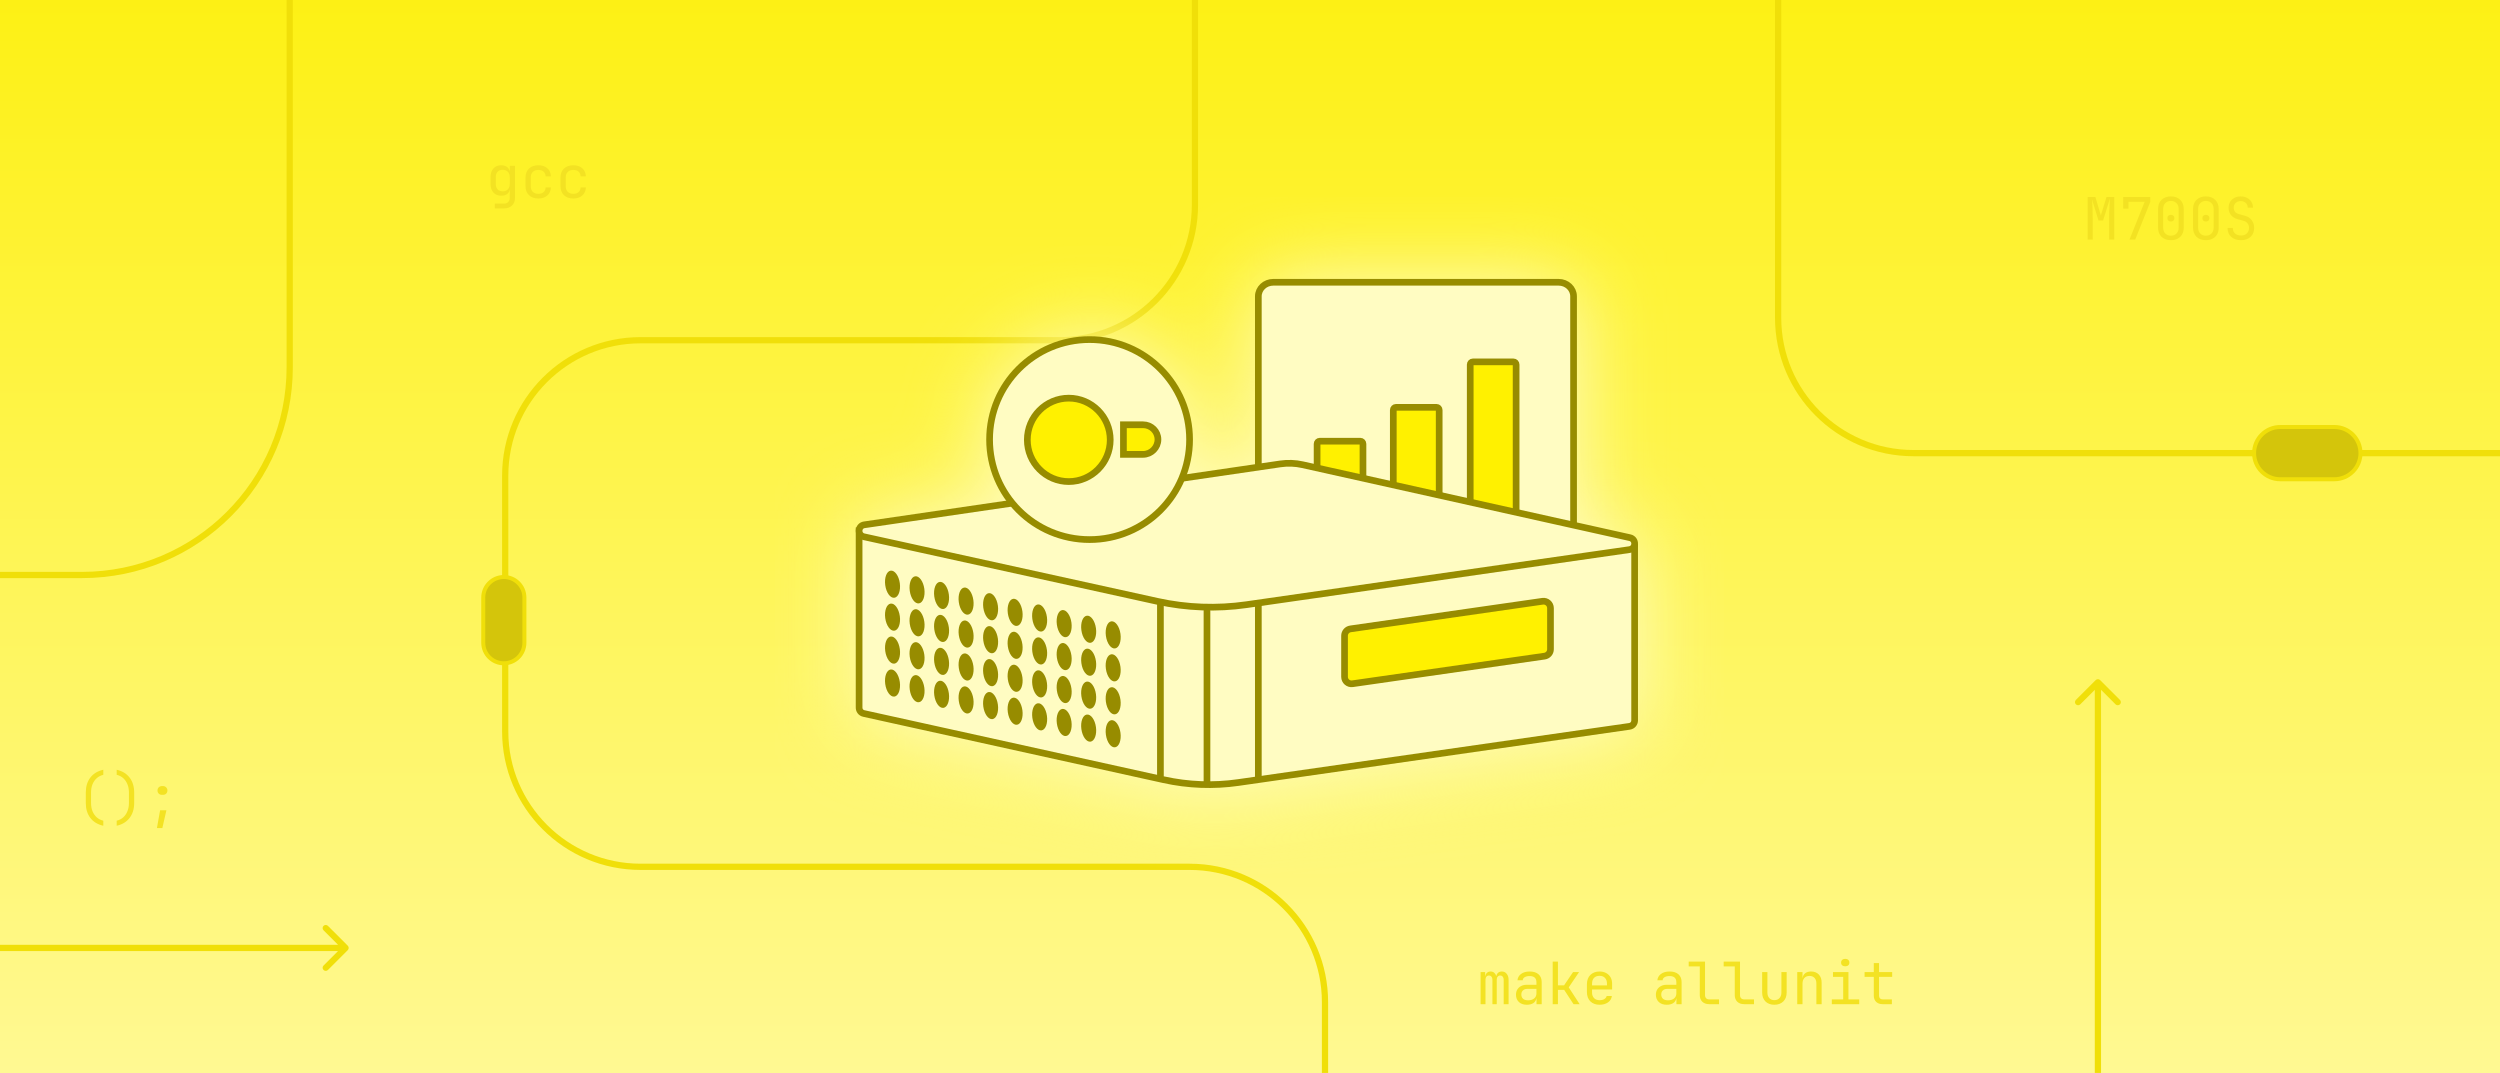
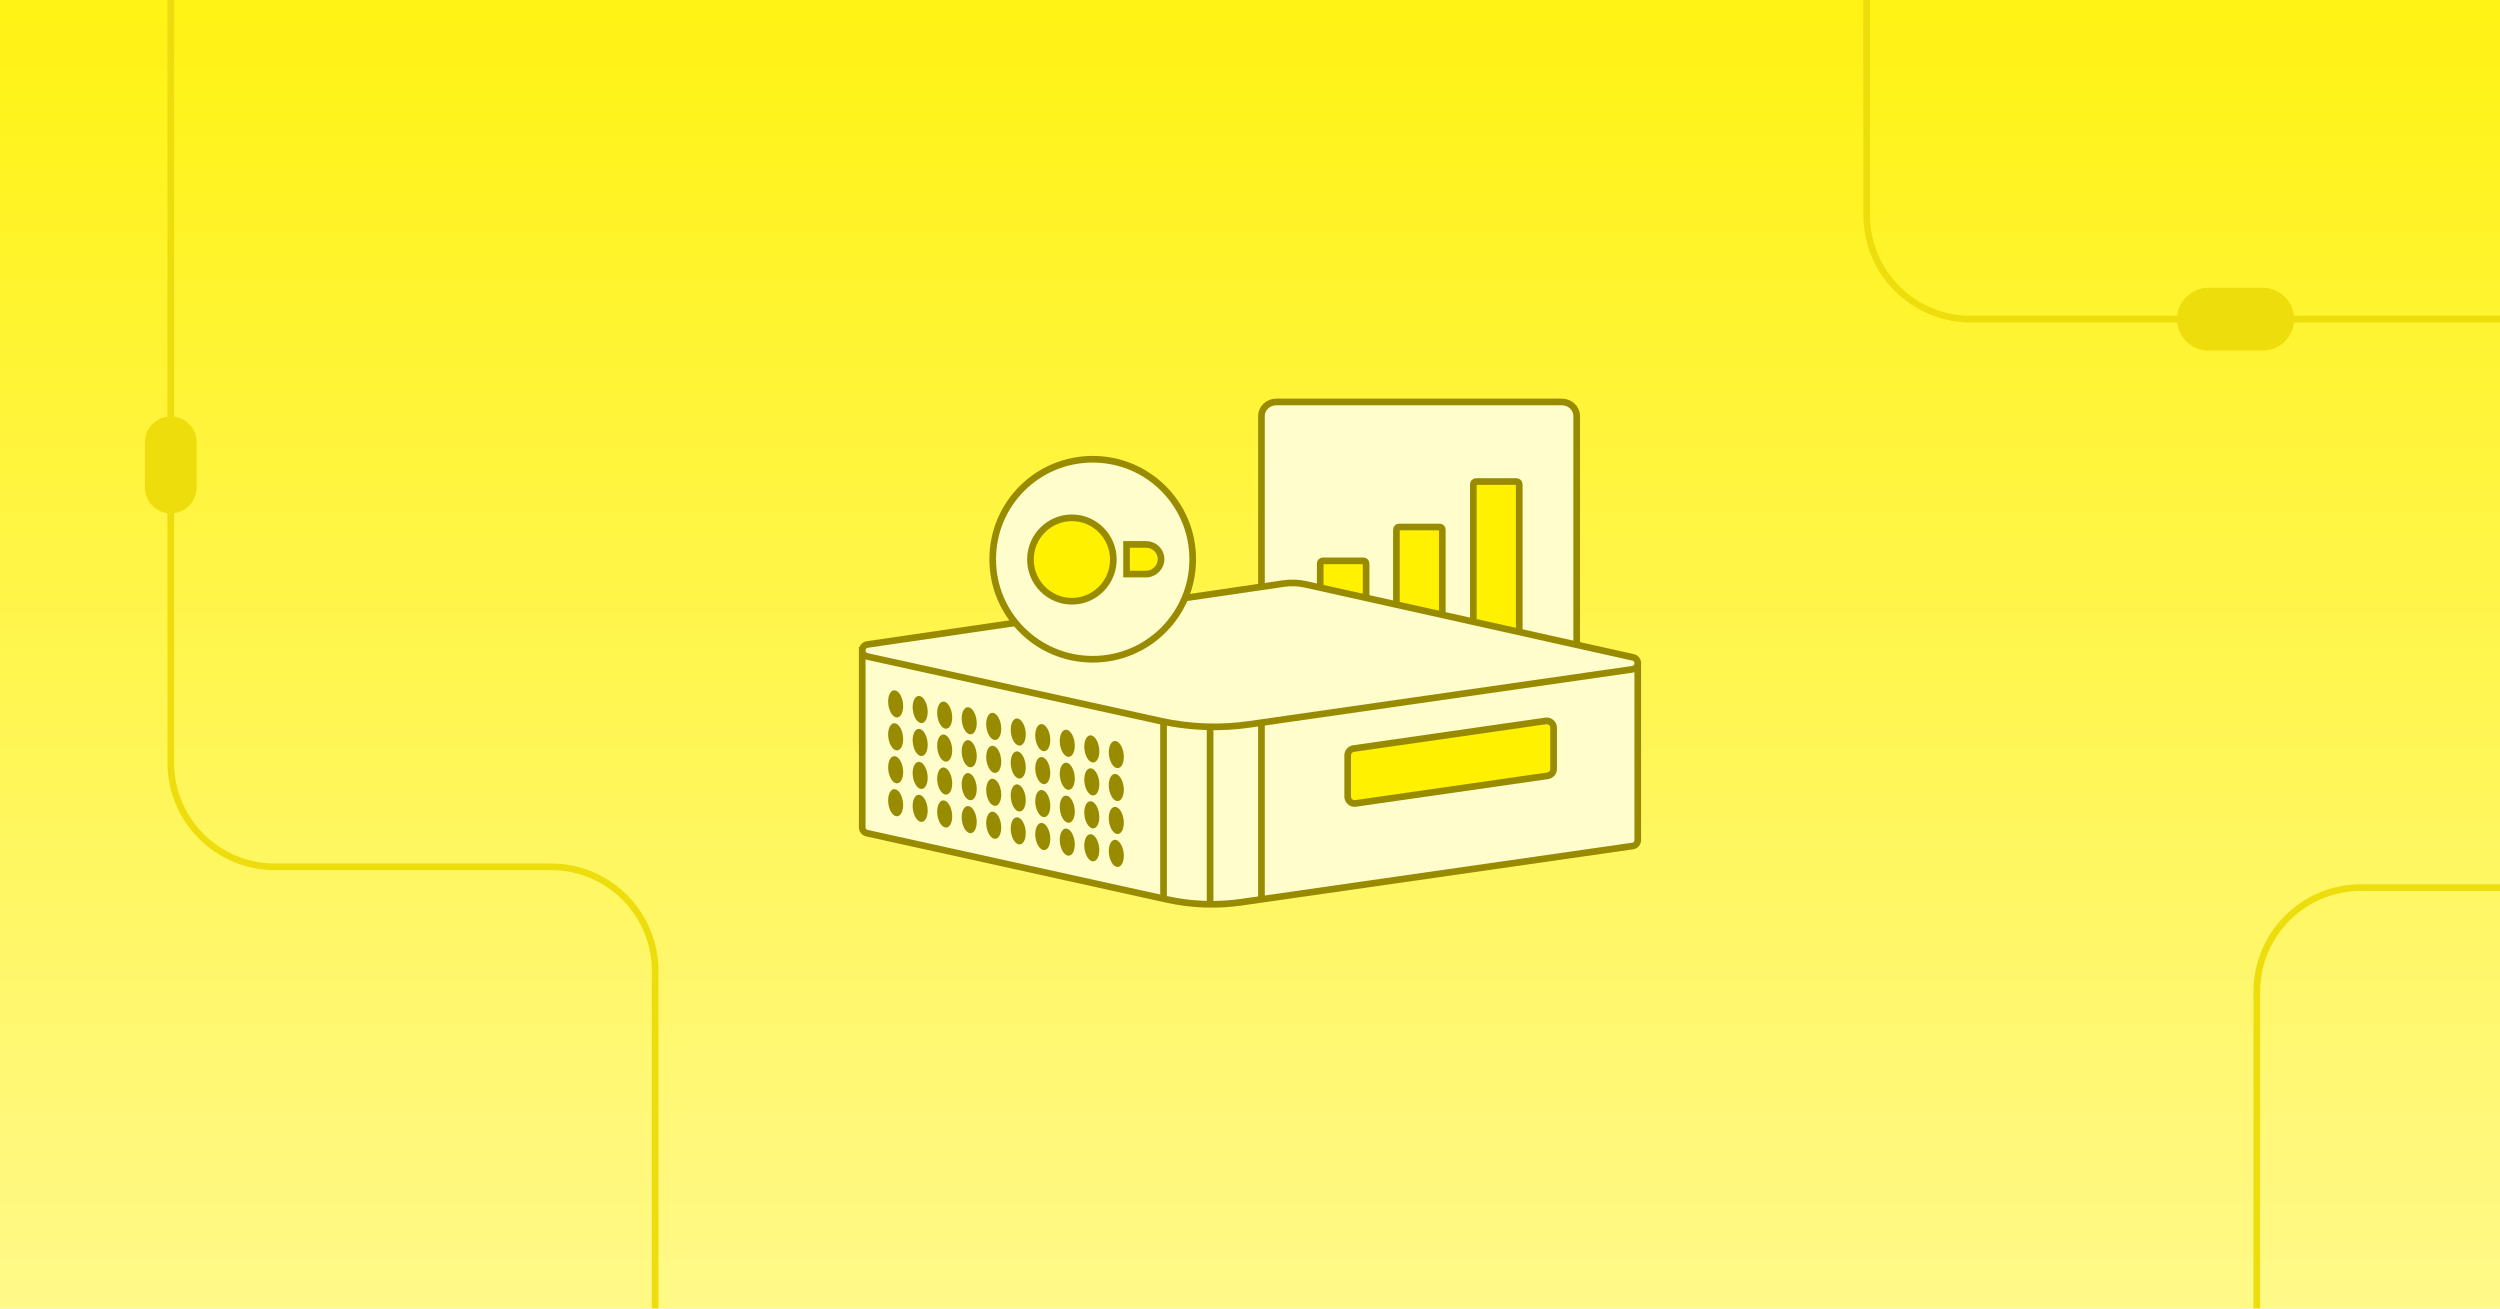
- <svg xmlns="http://www.w3.org/2000/svg" width="1200" height="515" fill="none" viewBox="0 0 1200 515">
-   <style id="thin-strokes">@media (min-width: 500px) { [stroke-width="1.924"] { stroke-width: 1.202; } [stroke-width="2.993"] { stroke-width: 1.871; } [stroke-width="3.21"] { stroke-width: 2.006; } }</style>
+ <svg xmlns="http://www.w3.org/2000/svg" width="1200" height="628" fill="none" viewBox="0 0 1200 628">
+   <style id="thin-strokes">@media (min-width: 500px) { [stroke-width="3.2"] { stroke-width: 2; } }</style>
  <g clip-path="url(#clip0_11116_10713)">
-     <rect width="1200" height="515" fill="url(#paint0_linear_11116_10713)" />
+     <path fill="url(#paint0_linear_11116_10713)" d="M0 0h1200v628H0z" />
    <g clip-path="url(#clip1_11116_10713)">
-       <rect width="1200" height="515" fill="url(#paint1_linear_11116_10713)" />
-       <path stroke="#F0DF09" stroke-width="2.993" d="M-200.003 -476.575L460.802 -476.574C515.894 -476.574 560.555 -431.913 560.555 -376.821L560.555 -374.502C560.555 -319.41 515.894 -274.749 460.801 -274.749L238.815 -274.749C183.723 -274.749 139.061 -230.088 139.061 -174.996L139.061 176.246C139.061 231.338 94.4 275.999 39.308 275.999L-127.502 275.999" />
-       <path stroke="#F0DF09" stroke-linejoin="round" stroke-width="2.993" d="M1315 217.5L918.5 217.5C882.601 217.5 853.5 188.399 853.5 152.5L853.5 -135.829C853.5 -171.728 882.601 -200.829 918.5 -200.829L1037.93 -200.829C1073.83 -200.829 1102.93 -229.93 1102.93 -265.829L1102.93 -388" />
-       <path stroke="#F0DF09" stroke-linejoin="round" stroke-width="2.993" d="M636 556.5L636 481.07C636 445.171 606.898 416.07 571 416.07L307.5 416.071C271.601 416.071 242.5 386.97 242.5 351.071L242.5 228.309C242.5 192.411 271.601 163.309 307.5 163.309L508.576 163.309C544.474 163.309 573.576 134.208 573.576 98.309L573.576 -461.437C573.576 -497.336 602.677 -526.437 638.576 -526.437L777.936 -526.437" />
-       <rect width="19.751" height="41.425" x="251.712" y="318.387" fill="#D4C50B" stroke="#F0DF09" stroke-width="1.924" rx="9.875" transform="rotate(-180 251.712 318.387)" />
-       <path fill="#F0DF09" d="M-220 453.505C-220.826 453.505 -221.496 454.175 -221.496 455.002C-221.496 455.828 -220.826 456.498 -220 456.498L-220 455.002L-220 453.505ZM166.933 456.058C167.517 455.474 167.517 454.526 166.933 453.942L157.411 444.42C156.826 443.835 155.879 443.835 155.294 444.42C154.71 445.004 154.71 445.951 155.295 446.536L163.759 455L155.295 463.464C154.71 464.049 154.71 464.996 155.295 465.58C155.879 466.165 156.826 466.165 157.411 465.58L166.933 456.058ZM-220 455.002L-220 456.498L165.875 456.496L165.875 455L165.875 453.504L-220 453.505L-220 455.002Z" />
-       <path fill="#F0DF09" d="M1005.5 614.375C1005.5 615.201 1006.17 615.871 1007 615.871C1007.83 615.871 1008.5 615.201 1008.5 614.375L1007 614.375L1005.5 614.375ZM1008.06 326.442C1007.47 325.858 1006.53 325.858 1005.94 326.442L996.42 335.964C995.835 336.549 995.835 337.496 996.42 338.08C997.004 338.665 997.951 338.665 998.536 338.08L1007 329.616L1015.46 338.08C1016.05 338.665 1017 338.665 1017.58 338.08C1018.16 337.496 1018.16 336.549 1017.58 335.964L1008.06 326.442ZM1007 614.375L1008.5 614.375L1008.5 327.5L1007 327.5L1005.5 327.5L1005.5 614.375L1007 614.375Z" />
-       <rect width="25.076" height="51.076" x="1081.96" y="230.038" fill="#D4C50B" stroke="#F0DF09" stroke-width="1.924" rx="12.538" transform="rotate(-90 1081.96 230.038)" />
-       <path fill="#F3E223" d="M710.68 482V466.6H712.864V468.644H712.92C713.013 467.953 713.284 467.393 713.732 466.964C714.199 466.535 714.787 466.32 715.496 466.32C716.168 466.32 716.737 466.516 717.204 466.908C717.671 467.3 718.007 467.832 718.212 468.504H718.24C718.371 467.832 718.66 467.3 719.108 466.908C719.575 466.516 720.163 466.32 720.872 466.32C721.861 466.32 722.645 466.693 723.224 467.44C723.821 468.168 724.12 469.12 724.12 470.296V482H721.768V470.268C721.768 469.652 721.619 469.167 721.32 468.812C721.021 468.439 720.611 468.252 720.088 468.252C719.584 468.252 719.183 468.429 718.884 468.784C718.585 469.139 718.436 469.624 718.436 470.24V482H716.364V470.268C716.364 469.652 716.215 469.167 715.916 468.812C715.617 468.439 715.216 468.252 714.712 468.252C714.189 468.252 713.779 468.429 713.48 468.784C713.181 469.139 713.032 469.624 713.032 470.24V482H710.68ZM732.845 482.28C731.258 482.28 729.998 481.841 729.065 480.964C728.132 480.068 727.665 478.901 727.665 477.464C727.665 476.512 727.88 475.681 728.309 474.972C728.738 474.263 729.336 473.712 730.101 473.32C730.866 472.909 731.744 472.704 732.733 472.704H737.493V471.5C737.493 469.503 736.401 468.504 734.217 468.504C733.246 468.504 732.462 468.681 731.865 469.036C731.268 469.391 730.95 469.885 730.913 470.52H728.393C728.486 469.307 729.046 468.308 730.073 467.524C731.118 466.721 732.5 466.32 734.217 466.32C736.084 466.32 737.512 466.768 738.501 467.664C739.509 468.56 740.013 469.811 740.013 471.416V482H737.521V479.2H737.465C737.316 480.152 736.84 480.908 736.037 481.468C735.234 482.009 734.17 482.28 732.845 482.28ZM733.461 480.152C734.693 480.152 735.673 479.853 736.401 479.256C737.129 478.659 737.493 477.847 737.493 476.82V474.664H733.013C732.192 474.664 731.52 474.916 730.997 475.42C730.493 475.905 730.241 476.559 730.241 477.38C730.241 478.239 730.521 478.92 731.081 479.424C731.66 479.909 732.453 480.152 733.461 480.152ZM745.294 482V461.56H747.814V472.956H750.754L755.066 466.6H757.95L752.994 473.936L758.23 482H755.29L750.81 475.14H747.814V482H745.294ZM767.767 482.28C765.957 482.28 764.491 481.739 763.371 480.656C762.27 479.555 761.719 478.043 761.719 476.12V472.48C761.719 470.557 762.27 469.055 763.371 467.972C764.491 466.871 765.957 466.32 767.767 466.32C768.981 466.32 770.035 466.563 770.931 467.048C771.846 467.533 772.555 468.215 773.059 469.092C773.563 469.969 773.815 471.005 773.815 472.2V474.944H764.183V476.4C764.183 477.539 764.51 478.444 765.163 479.116C765.817 479.769 766.685 480.096 767.767 480.096C768.701 480.096 769.466 479.919 770.063 479.564C770.679 479.191 771.053 478.696 771.183 478.08H773.703C773.535 479.368 772.91 480.395 771.827 481.16C770.745 481.907 769.391 482.28 767.767 482.28ZM764.183 472.984H771.351V472.2C771.351 470.987 771.034 470.053 770.399 469.4C769.783 468.728 768.906 468.392 767.767 468.392C766.629 468.392 765.742 468.728 765.107 469.4C764.491 470.053 764.183 470.987 764.183 472.2V472.984ZM800.001 482.28C798.415 482.28 797.155 481.841 796.221 480.964C795.288 480.068 794.821 478.901 794.821 477.464C794.821 476.512 795.036 475.681 795.465 474.972C795.895 474.263 796.492 473.712 797.257 473.32C798.023 472.909 798.9 472.704 799.889 472.704H804.649V471.5C804.649 469.503 803.557 468.504 801.373 468.504C800.403 468.504 799.619 468.681 799.021 469.036C798.424 469.391 798.107 469.885 798.069 470.52H795.549C795.643 469.307 796.203 468.308 797.229 467.524C798.275 466.721 799.656 466.32 801.373 466.32C803.24 466.32 804.668 466.768 805.657 467.664C806.665 468.56 807.169 469.811 807.169 471.416V482H804.677V479.2H804.621C804.472 480.152 803.996 480.908 803.193 481.468C802.391 482.009 801.327 482.28 800.001 482.28ZM800.617 480.152C801.849 480.152 802.829 479.853 803.557 479.256C804.285 478.659 804.649 477.847 804.649 476.82V474.664H800.169C799.348 474.664 798.676 474.916 798.153 475.42C797.649 475.905 797.397 476.559 797.397 477.38C797.397 478.239 797.677 478.92 798.237 479.424C798.816 479.909 799.609 480.152 800.617 480.152ZM820.374 482C819.012 482 817.92 481.608 817.098 480.824C816.296 480.021 815.894 478.967 815.894 477.66V463.856H810.574V461.56H818.414V477.66C818.414 478.295 818.592 478.799 818.946 479.172C819.301 479.527 819.777 479.704 820.374 479.704H825.134V482H820.374ZM837.163 482C835.801 482 834.709 481.608 833.887 480.824C833.085 480.021 832.683 478.967 832.683 477.66V463.856H827.363V461.56H835.203V477.66C835.203 478.295 835.381 478.799 835.735 479.172C836.09 479.527 836.566 479.704 837.163 479.704H841.923V482H837.163ZM851.685 482.28C849.911 482.28 848.493 481.757 847.428 480.712C846.365 479.648 845.833 478.211 845.833 476.4V466.6H848.353V476.4C848.353 477.52 848.651 478.416 849.249 479.088C849.846 479.741 850.658 480.068 851.685 480.068C852.73 480.068 853.551 479.741 854.149 479.088C854.765 478.416 855.073 477.52 855.073 476.4V466.6H857.593V476.4C857.593 478.211 857.051 479.648 855.969 480.712C854.886 481.757 853.458 482.28 851.685 482.28ZM862.678 482V466.6H865.198V469.54H865.226C865.356 468.513 865.776 467.72 866.486 467.16C867.195 466.6 868.138 466.32 869.314 466.32C870.863 466.32 872.095 466.796 873.01 467.748C873.924 468.7 874.382 469.997 874.382 471.64V482H871.862V472.088C871.862 470.912 871.563 470.016 870.966 469.4C870.387 468.765 869.594 468.448 868.586 468.448C867.54 468.448 866.71 468.775 866.094 469.428C865.496 470.081 865.198 471.005 865.198 472.2V482H862.678ZM879.271 482V479.704H884.731V468.896H879.831V466.6H887.251V479.704H892.431V482H879.271ZM885.711 463.828C885.095 463.828 884.609 463.669 884.255 463.352C883.9 463.035 883.723 462.605 883.723 462.064C883.723 461.504 883.9 461.065 884.255 460.748C884.609 460.412 885.095 460.244 885.711 460.244C886.327 460.244 886.812 460.412 887.167 460.748C887.521 461.065 887.699 461.504 887.699 462.064C887.699 462.605 887.521 463.035 887.167 463.352C886.812 463.669 886.327 463.828 885.711 463.828ZM903.62 482C902.35 482 901.333 481.636 900.568 480.908C899.802 480.161 899.42 479.172 899.42 477.94V468.896H894.996V466.6H899.42V462.26H901.94V466.6H908.24V468.896H901.94V477.94C901.94 478.463 902.089 478.892 902.388 479.228C902.705 479.545 903.116 479.704 903.62 479.704H908.1V482H903.62Z" />
-       <path fill="#F3E223" d="M237.508 100.04V97.744H241.848C242.725 97.744 243.416 97.492 243.92 96.988C244.424 96.503 244.676 95.84 244.676 95V93.6L244.732 91.08H244.648C244.499 91.995 244.06 92.704 243.332 93.208C242.604 93.693 241.689 93.936 240.588 93.936C239.001 93.936 237.751 93.432 236.836 92.424C235.921 91.416 235.464 90.035 235.464 88.28V85.032C235.464 83.277 235.921 81.887 236.836 80.86C237.751 79.833 239.001 79.32 240.588 79.32C241.689 79.32 242.604 79.581 243.332 80.104C244.06 80.627 244.499 81.345 244.648 82.26H244.704V79.6H247.196V95C247.196 96.549 246.711 97.772 245.74 98.668C244.788 99.583 243.481 100.04 241.82 100.04H237.508ZM241.344 91.836C242.389 91.836 243.211 91.509 243.808 90.856C244.405 90.203 244.704 89.297 244.704 88.14V85.2C244.704 84.043 244.405 83.137 243.808 82.484C243.211 81.831 242.389 81.504 241.344 81.504C240.28 81.504 239.449 81.812 238.852 82.428C238.273 83.044 237.984 83.875 237.984 84.92V88.42C237.984 89.465 238.273 90.296 238.852 90.912C239.449 91.528 240.28 91.836 241.344 91.836ZM258.413 95.28C256.546 95.28 255.053 94.757 253.933 93.712C252.813 92.667 252.253 91.229 252.253 89.4V85.2C252.253 83.371 252.813 81.933 253.933 80.888C255.053 79.843 256.546 79.32 258.413 79.32C260.186 79.32 261.614 79.796 262.697 80.748C263.798 81.7 264.377 82.997 264.433 84.64H261.913C261.857 83.651 261.521 82.895 260.905 82.372C260.289 81.831 259.458 81.56 258.413 81.56C257.312 81.56 256.425 81.877 255.753 82.512C255.1 83.128 254.773 84.015 254.773 85.172V89.4C254.773 90.557 255.1 91.453 255.753 92.088C256.425 92.723 257.312 93.04 258.413 93.04C259.458 93.04 260.289 92.769 260.905 92.228C261.521 91.687 261.857 90.931 261.913 89.96H264.433C264.377 91.603 263.798 92.9 262.697 93.852C261.614 94.804 260.186 95.28 258.413 95.28ZM275.202 95.28C273.335 95.28 271.842 94.757 270.722 93.712C269.602 92.667 269.042 91.229 269.042 89.4V85.2C269.042 83.371 269.602 81.933 270.722 80.888C271.842 79.843 273.335 79.32 275.202 79.32C276.975 79.32 278.403 79.796 279.486 80.748C280.587 81.7 281.166 82.997 281.222 84.64H278.702C278.646 83.651 278.31 82.895 277.694 82.372C277.078 81.831 276.247 81.56 275.202 81.56C274.101 81.56 273.214 81.877 272.542 82.512C271.889 83.128 271.562 84.015 271.562 85.172V89.4C271.562 90.557 271.889 91.453 272.542 92.088C273.214 92.723 274.101 93.04 275.202 93.04C276.247 93.04 277.078 92.769 277.694 92.228C278.31 91.687 278.646 90.931 278.702 89.96H281.222C281.166 91.603 280.587 92.9 279.486 93.852C278.403 94.804 276.975 95.28 275.202 95.28Z" />
-       <path fill="#F3E223" d="M49.58 396.36C46.911 395.763 44.839 394.512 43.364 392.608C41.908 390.704 41.18 388.315 41.18 385.44V380.4C41.18 377.525 41.908 375.136 43.364 373.232C44.839 371.328 46.911 370.077 49.58 369.48V371.916C48.385 372.196 47.34 372.728 46.444 373.512C45.567 374.296 44.885 375.276 44.4 376.452C43.933 377.609 43.7 378.925 43.7 380.4V385.44C43.7 386.896 43.933 388.212 44.4 389.388C44.885 390.564 45.567 391.544 46.444 392.328C47.34 393.112 48.385 393.644 49.58 393.924V396.36ZM56.009 396.36V393.924C57.222 393.644 58.268 393.112 59.145 392.328C60.022 391.544 60.694 390.564 61.161 389.388C61.646 388.212 61.889 386.896 61.889 385.44V380.4C61.889 378.925 61.646 377.609 61.161 376.452C60.694 375.276 60.022 374.296 59.145 373.512C58.268 372.728 57.222 372.196 56.009 371.916V369.48C58.678 370.077 60.741 371.328 62.197 373.232C63.672 375.136 64.409 377.525 64.409 380.4V385.44C64.409 388.315 63.672 390.704 62.197 392.608C60.741 394.512 58.678 395.763 56.009 396.36ZM77.698 381.52C77.082 381.52 76.578 381.324 76.186 380.932C75.794 380.54 75.598 380.036 75.598 379.42C75.598 378.823 75.794 378.328 76.186 377.936C76.597 377.525 77.101 377.32 77.698 377.32H78.258C78.856 377.32 79.35 377.525 79.742 377.936C80.153 378.328 80.358 378.823 80.358 379.42C80.358 380.036 80.162 380.54 79.77 380.932C79.378 381.324 78.874 381.52 78.258 381.52H77.698ZM75.318 397.48L76.858 388.912H79.882L77.922 397.48H75.318Z" />
-       <path fill="#F3E223" d="M1002.07 115V94.56H1005.79L1008.4 103.408L1011.11 94.56H1014.84V115H1012.4V105.34C1012.4 104.425 1012.41 103.38 1012.43 102.204C1012.47 101.009 1012.51 99.805 1012.57 98.592C1012.63 97.379 1012.69 96.287 1012.77 95.316L1009.46 105.872H1007.28L1004.11 95.568C1004.26 96.949 1004.37 98.461 1004.42 100.104C1004.48 101.747 1004.51 103.492 1004.51 105.34V115H1002.07ZM1022.16 115L1029.44 96.856H1021.66V100.16H1019.14V94.56H1032.13V96.912L1024.91 115H1022.16ZM1042.03 115.28C1040.15 115.28 1038.64 114.739 1037.52 113.656C1036.42 112.555 1035.87 111.089 1035.87 109.26V100.3C1035.87 98.471 1036.42 97.015 1037.52 95.932C1038.64 94.831 1040.15 94.28 1042.03 94.28C1043.92 94.28 1045.41 94.831 1046.51 95.932C1047.63 97.015 1048.19 98.471 1048.19 100.3V109.26C1048.19 110.473 1047.94 111.537 1047.44 112.452C1046.93 113.348 1046.21 114.048 1045.28 114.552C1044.37 115.037 1043.28 115.28 1042.03 115.28ZM1042.03 113.124C1043.15 113.124 1044.05 112.769 1044.72 112.06C1045.41 111.332 1045.76 110.399 1045.76 109.26V100.3C1045.76 99.161 1045.41 98.237 1044.72 97.528C1044.05 96.8 1043.15 96.436 1042.03 96.436C1040.91 96.436 1040.01 96.8 1039.32 97.528C1038.64 98.237 1038.31 99.161 1038.31 100.3V109.26C1038.31 110.399 1038.64 111.332 1039.32 112.06C1040.01 112.769 1040.91 113.124 1042.03 113.124ZM1042.03 106.32C1041.53 106.32 1041.12 106.18 1040.8 105.9C1040.5 105.62 1040.35 105.219 1040.35 104.696C1040.35 104.192 1040.5 103.809 1040.8 103.548C1041.12 103.268 1041.53 103.128 1042.03 103.128C1042.54 103.128 1042.94 103.268 1043.24 103.548C1043.55 103.809 1043.71 104.192 1043.71 104.696C1043.71 105.219 1043.55 105.62 1043.24 105.9C1042.94 106.18 1042.54 106.32 1042.03 106.32ZM1058.82 115.28C1056.94 115.28 1055.43 114.739 1054.31 113.656C1053.21 112.555 1052.66 111.089 1052.66 109.26V100.3C1052.66 98.471 1053.21 97.015 1054.31 95.932C1055.43 94.831 1056.94 94.28 1058.82 94.28C1060.71 94.28 1062.2 94.831 1063.3 95.932C1064.42 97.015 1064.98 98.471 1064.98 100.3V109.26C1064.98 110.473 1064.73 111.537 1064.23 112.452C1063.72 113.348 1063 114.048 1062.07 114.552C1061.16 115.037 1060.07 115.28 1058.82 115.28ZM1058.82 113.124C1059.94 113.124 1060.84 112.769 1061.51 112.06C1062.2 111.332 1062.55 110.399 1062.55 109.26V100.3C1062.55 99.161 1062.2 98.237 1061.51 97.528C1060.84 96.8 1059.94 96.436 1058.82 96.436C1057.7 96.436 1056.8 96.8 1056.11 97.528C1055.43 98.237 1055.1 99.161 1055.1 100.3V109.26C1055.1 110.399 1055.43 111.332 1056.11 112.06C1056.8 112.769 1057.7 113.124 1058.82 113.124ZM1058.82 106.32C1058.32 106.32 1057.91 106.18 1057.59 105.9C1057.29 105.62 1057.14 105.219 1057.14 104.696C1057.14 104.192 1057.29 103.809 1057.59 103.548C1057.91 103.268 1058.32 103.128 1058.82 103.128C1059.33 103.128 1059.73 103.268 1060.03 103.548C1060.34 103.809 1060.5 104.192 1060.5 104.696C1060.5 105.219 1060.34 105.62 1060.03 105.9C1059.73 106.18 1059.33 106.32 1058.82 106.32ZM1075.72 115.28C1073.74 115.28 1072.17 114.757 1070.99 113.712C1069.81 112.667 1069.23 111.229 1069.23 109.4H1071.75C1071.75 110.539 1072.11 111.435 1072.84 112.088C1073.57 112.723 1074.53 113.04 1075.72 113.04C1076.88 113.04 1077.8 112.704 1078.49 112.032C1079.19 111.36 1079.53 110.483 1079.53 109.4C1079.53 108.579 1079.31 107.869 1078.86 107.272C1078.43 106.656 1077.8 106.236 1076.98 106.012L1073.87 105.144C1072.59 104.771 1071.57 104.108 1070.82 103.156C1070.09 102.185 1069.73 101.047 1069.73 99.74C1069.73 98.657 1069.97 97.705 1070.46 96.884C1070.94 96.063 1071.63 95.428 1072.5 94.98C1073.38 94.513 1074.39 94.28 1075.53 94.28C1076.68 94.28 1077.7 94.513 1078.58 94.98C1079.47 95.428 1080.17 96.063 1080.68 96.884C1081.18 97.687 1081.43 98.62 1081.43 99.684H1078.91C1078.91 98.751 1078.6 97.995 1077.96 97.416C1077.33 96.819 1076.52 96.52 1075.53 96.52C1074.54 96.52 1073.73 96.819 1073.12 97.416C1072.5 97.995 1072.19 98.751 1072.19 99.684C1072.19 100.431 1072.39 101.075 1072.78 101.616C1073.19 102.139 1073.76 102.503 1074.49 102.708L1077.68 103.604C1079.05 103.977 1080.1 104.687 1080.85 105.732C1081.61 106.759 1081.99 107.981 1081.99 109.4C1081.99 111.192 1081.43 112.62 1080.29 113.684C1079.15 114.748 1077.63 115.28 1075.72 115.28Z" />
+       <path fill="url(#paint1_linear_11116_10713)" d="M0 0h1200v630H0z" />
+       <path stroke="#eddd0c" stroke-linejoin="round" stroke-width="3.2" d="M81.975-110.211v476.282c0 27.615 22.386 50.001 50 50l132.499-.001c27.615 0 50.001 22.386 50.001 50v191.975" />
+       <rect width="21.675" height="43.349" x="92.811" y="244.819" fill="#eddd0c" stroke="#eddd0c" stroke-width="3.2" rx="10.837" transform="rotate(-180 92.8105 244.819)" />
+       <path stroke="#eddd0c" stroke-linejoin="round" stroke-width="3.2" d="M895.994-69.965V103.198c0 27.614 22.386 50 50 50H1357.5" />
+       <rect width="27" height="53" x="1046.56" y="166.698" fill="#eddd0c" stroke="#eddd0c" stroke-width="3.2" rx="13.5" transform="rotate(-90 1046.56 166.698)" />
+       <path stroke="#eddd0c" stroke-linecap="round" stroke-linejoin="round" stroke-width="3.2" d="M1083.26 676.698V476.04c0-27.614 22.39-50 50-50l93-.001" />
    </g>
-     <g filter="url(#filter0_f_11116_10713)">
-       <path fill="#FFFCC2" d="M749.381 135C754.134 135 758.156 138.651 758.156 143.354V251.888L783.934 257.633H783.935C786.393 258.182 787.554 260.238 787.472 262.241V347.022L787.47 347.055C787.392 348.99 786.083 350.998 783.596 351.359H783.594L595.857 378.316C583.761 380.058 571.449 379.6 559.516 376.961L415.54 345.166L415.534 345.164C413.145 344.627 411.98 342.615 412.001 340.702H412V254.285L412.283 254.289C412.795 252.876 413.999 251.705 415.873 251.432L484.196 241.43C478.184 233.222 474.634 223.092 474.634 212.114C474.634 184.673 496.798 162.509 524.239 162.509C551.681 162.509 573.845 184.673 573.845 212.114C573.845 217.943 572.844 223.532 571.006 228.723L603.634 223.947V143.354C603.634 138.651 607.657 135 612.41 135H749.381Z" />
-     </g>
-     <path fill="#FFFCC2" stroke="#978C00" stroke-miterlimit="10" stroke-width="3.21" d="M748.141 135.492H611.171C607.21 135.492 604 138.513 604 142.24V274.926C604 278.653 607.21 281.674 611.171 281.674H748.141C752.102 281.674 755.312 278.653 755.312 274.926V142.24C755.312 138.513 752.102 135.492 748.141 135.492Z" />
-     <path fill="#FFF100" stroke="#978C00" stroke-linecap="round" stroke-miterlimit="10" stroke-width="3.21" d="M726.466 173.704H706.977C706.277 173.704 705.709 174.291 705.709 175.015V248.908C705.709 249.632 706.277 250.219 706.977 250.219H726.466C727.166 250.219 727.734 249.632 727.734 248.908V175.015C727.734 174.291 727.166 173.704 726.466 173.704Z" />
-     <path fill="#FFF100" stroke="#978C00" stroke-linecap="round" stroke-miterlimit="10" stroke-width="3.21" d="M689.54 195.521H670.051C669.351 195.521 668.783 196.107 668.783 196.831V248.905C668.783 249.629 669.351 250.216 670.051 250.216H689.54C690.241 250.216 690.808 249.629 690.808 248.905V196.831C690.808 196.107 690.241 195.521 689.54 195.521Z" />
-     <path fill="#FFF100" stroke="#978C00" stroke-linecap="round" stroke-miterlimit="10" stroke-width="3.21" d="M652.96 211.768H633.471C632.771 211.768 632.203 212.354 632.203 213.078V248.904C632.203 249.628 632.771 250.215 633.471 250.215H652.96C653.661 250.215 654.228 249.628 654.228 248.904V213.078C654.228 212.354 653.661 211.768 652.96 211.768Z" />
-     <path fill="#FFFCC2" stroke="#978C00" stroke-miterlimit="10" stroke-width="3.21" d="M784.634 261.069L412.366 254.802V339.587C412.344 340.857 413.09 342.133 414.647 342.484L558.623 374.279C570.367 376.876 582.485 377.328 594.39 375.614L782.126 348.656C783.735 348.422 784.576 347.16 784.627 345.876V261.069H784.634Z" />
-     <path fill="#FFFCC2" stroke="#978C00" stroke-miterlimit="10" stroke-width="3.21" d="M782.133 263.82L598.368 290.238C584.13 292.288 569.636 291.748 555.588 288.655L414.655 257.64C411.488 256.932 411.656 252.373 414.867 251.906L614.588 222.671C618.12 222.153 621.726 222.285 625.214 223.065L782.345 258.085C785.512 258.793 785.344 263.353 782.133 263.82Z" />
-     <path stroke="#978C00" stroke-miterlimit="10" stroke-width="3.21" d="M579.348 291.457V376.344" />
-     <path stroke="#978C00" stroke-miterlimit="10" stroke-width="3.21" d="M604 289V373.683" />
-     <path stroke="#978C00" stroke-miterlimit="10" stroke-width="3.21" d="M557 288V372.887" />
-     <path fill="#FFF100" stroke="#978C00" stroke-miterlimit="10" stroke-width="3.21" d="M649.193 328.198L741.371 314.949C743.01 314.715 744.231 313.307 744.231 311.659V291.901C744.231 289.873 742.432 288.319 740.421 288.611L648.242 301.86C646.604 302.094 645.383 303.502 645.383 305.151V324.908C645.383 326.936 647.182 328.49 649.193 328.198Z" />
-     <path fill="#978C00" d="M535.216 311.254C537.149 310.991 538.319 307.865 537.829 304.272C537.338 300.679 535.374 297.979 533.441 298.241C531.508 298.504 530.339 301.629 530.829 305.223C531.319 308.816 533.283 311.516 535.216 311.254Z" />
-     <path fill="#978C00" d="M523.449 308.55C525.382 308.287 526.551 305.161 526.061 301.568C525.571 297.975 523.607 295.275 521.674 295.537C519.741 295.799 518.571 298.925 519.061 302.518C519.552 306.112 521.516 308.812 523.449 308.55Z" />
-     <path fill="#978C00" d="M511.679 305.845C513.612 305.583 514.782 302.457 514.292 298.864C513.801 295.271 511.837 292.57 509.904 292.833C507.971 293.095 506.802 296.221 507.292 299.814C507.782 303.408 509.746 306.108 511.679 305.845Z" />
-     <path fill="#978C00" d="M499.912 303.149C501.845 302.886 503.014 299.761 502.524 296.167C502.034 292.574 500.069 289.874 498.137 290.136C496.204 290.399 495.034 293.524 495.524 297.118C496.014 300.711 497.979 303.411 499.912 303.149Z" />
-     <path fill="#978C00" d="M488.142 300.438C490.075 300.176 491.245 297.05 490.754 293.457C490.264 289.863 488.3 287.163 486.367 287.426C484.434 287.688 483.265 290.814 483.755 294.407C484.245 298 486.209 300.701 488.142 300.438Z" />
-     <path fill="#978C00" d="M476.375 297.734C478.307 297.472 479.477 294.346 478.987 290.753C478.497 287.159 476.532 284.459 474.599 284.722C472.667 284.984 471.497 288.11 471.987 291.703C472.477 295.296 474.442 297.997 476.375 297.734Z" />
-     <path fill="#978C00" d="M464.605 295.037C466.538 294.775 467.707 291.649 467.217 288.056C466.727 284.463 464.763 281.762 462.83 282.025C460.897 282.287 459.727 285.413 460.218 289.006C460.708 292.6 462.672 295.3 464.605 295.037Z" />
-     <path fill="#978C00" d="M452.837 292.326C454.77 292.063 455.94 288.938 455.45 285.344C454.96 281.751 452.995 279.051 451.062 279.313C449.129 279.576 447.96 282.702 448.45 286.295C448.94 289.888 450.905 292.588 452.837 292.326Z" />
-     <path fill="#978C00" d="M441.07 289.63C443.003 289.367 444.172 286.241 443.682 282.648C443.192 279.055 441.228 276.355 439.295 276.617C437.362 276.88 436.192 280.005 436.682 283.599C437.173 287.192 439.137 289.892 441.07 289.63Z" />
-     <path fill="#978C00" d="M429.3 286.926C431.233 286.663 432.403 283.537 431.913 279.944C431.422 276.351 429.458 273.651 427.525 273.913C425.592 274.175 424.423 277.301 424.913 280.894C425.403 284.488 427.367 287.188 429.3 286.926Z" />
-     <path fill="#978C00" d="M535.21 327.065C537.143 326.803 538.313 323.677 537.823 320.084C537.333 316.49 535.368 313.79 533.435 314.053C531.502 314.315 530.333 317.441 530.823 321.034C531.313 324.627 533.278 327.328 535.21 327.065Z" />
-     <path fill="#978C00" d="M523.451 324.368C525.384 324.106 526.553 320.98 526.063 317.387C525.573 313.794 523.609 311.093 521.676 311.356C519.743 311.618 518.573 314.744 519.063 318.337C519.553 321.931 521.518 324.631 523.451 324.368Z" />
-     <path fill="#978C00" d="M511.681 321.664C513.614 321.402 514.784 318.276 514.293 314.683C513.803 311.09 511.839 308.389 509.906 308.652C507.973 308.914 506.804 312.04 507.294 315.633C507.784 319.227 509.748 321.927 511.681 321.664Z" />
-     <path fill="#978C00" d="M499.912 318.953C501.845 318.69 503.014 315.565 502.524 311.971C502.034 308.378 500.069 305.678 498.137 305.94C496.204 306.203 495.034 309.328 495.524 312.922C496.014 316.515 497.979 319.215 499.912 318.953Z" />
-     <path fill="#978C00" d="M488.136 316.257C490.069 315.995 491.239 312.869 490.749 309.276C490.258 305.682 488.294 302.982 486.361 303.245C484.428 303.507 483.259 306.633 483.749 310.226C484.239 313.819 486.203 316.52 488.136 316.257Z" />
-     <path fill="#978C00" d="M476.376 313.553C478.309 313.291 479.479 310.165 478.989 306.572C478.499 302.978 476.534 300.278 474.601 300.54C472.668 300.803 471.499 303.929 471.989 307.522C472.479 311.115 474.444 313.815 476.376 313.553Z" />
-     <path fill="#978C00" d="M464.607 310.849C466.54 310.586 467.709 307.461 467.219 303.867C466.729 300.274 464.765 297.574 462.832 297.836C460.899 298.099 459.729 301.224 460.22 304.818C460.71 308.411 462.674 311.111 464.607 310.849Z" />
-     <path fill="#978C00" d="M452.839 308.145C454.772 307.882 455.942 304.757 455.452 301.163C454.962 297.57 452.997 294.87 451.064 295.132C449.131 295.395 447.962 298.52 448.452 302.114C448.942 305.707 450.906 308.407 452.839 308.145Z" />
-     <path fill="#978C00" d="M441.07 305.442C443.003 305.179 444.172 302.053 443.682 298.46C443.192 294.867 441.228 292.167 439.295 292.429C437.362 292.692 436.192 295.817 436.682 299.411C437.173 303.004 439.137 305.704 441.07 305.442Z" />
-     <path fill="#978C00" d="M429.302 302.737C431.235 302.475 432.405 299.349 431.915 295.756C431.424 292.162 429.46 289.462 427.527 289.725C425.594 289.987 424.425 293.113 424.915 296.706C425.405 300.299 427.369 303 429.302 302.737Z" />
-     <path fill="#978C00" d="M535.212 342.884C537.145 342.622 538.315 339.496 537.825 335.903C537.335 332.309 535.37 329.609 533.437 329.871C531.504 330.134 530.335 333.26 530.825 336.853C531.315 340.446 533.28 343.146 535.212 342.884Z" />
-     <path fill="#978C00" d="M523.445 340.18C525.378 339.917 526.547 336.792 526.057 333.198C525.567 329.605 523.603 326.905 521.67 327.167C519.737 327.43 518.567 330.556 519.057 334.149C519.548 337.742 521.512 340.442 523.445 340.18Z" />
-     <path fill="#978C00" d="M511.683 337.483C513.616 337.221 514.786 334.095 514.295 330.502C513.805 326.908 511.841 324.208 509.908 324.471C507.975 324.733 506.806 327.859 507.296 331.452C507.786 335.045 509.75 337.746 511.683 337.483Z" />
-     <path fill="#978C00" d="M499.916 334.772C501.848 334.509 503.018 331.384 502.528 327.79C502.038 324.197 500.073 321.497 498.14 321.759C496.208 322.022 495.038 325.147 495.528 328.741C496.018 332.334 497.983 335.034 499.916 334.772Z" />
-     <path fill="#978C00" d="M488.14 332.075C490.073 331.813 491.243 328.687 490.752 325.094C490.262 321.501 488.298 318.8 486.365 319.063C484.432 319.325 483.263 322.451 483.753 326.044C484.243 329.638 486.207 332.338 488.14 332.075Z" />
-     <path fill="#978C00" d="M476.371 329.371C478.304 329.109 479.473 325.983 478.983 322.39C478.493 318.797 476.528 316.096 474.596 316.359C472.663 316.621 471.493 319.747 471.983 323.34C472.473 326.934 474.438 329.634 476.371 329.371Z" />
-     <path fill="#978C00" d="M464.609 326.66C466.542 326.398 467.711 323.272 467.221 319.679C466.731 316.086 464.767 313.385 462.834 313.648C460.901 313.91 459.731 317.036 460.222 320.629C460.712 324.223 462.676 326.923 464.609 326.66Z" />
-     <path fill="#978C00" d="M452.841 323.963C454.774 323.701 455.944 320.575 455.454 316.982C454.963 313.388 452.999 310.688 451.066 310.951C449.133 311.213 447.964 314.339 448.454 317.932C448.944 321.525 450.908 324.226 452.841 323.963Z" />
-     <path fill="#978C00" d="M441.066 321.26C442.999 320.998 444.168 317.872 443.678 314.279C443.188 310.685 441.224 307.985 439.291 308.247C437.358 308.51 436.188 311.636 436.679 315.229C437.169 318.822 439.133 321.522 441.066 321.26Z" />
-     <path fill="#978C00" d="M429.304 318.549C431.237 318.286 432.407 315.16 431.917 311.567C431.426 307.974 429.462 305.274 427.529 305.536C425.596 305.798 424.427 308.924 424.917 312.518C425.407 316.111 427.371 318.811 429.304 318.549Z" />
-     <path fill="#978C00" d="M535.214 358.703C537.147 358.44 538.317 355.315 537.827 351.721C537.337 348.128 535.372 345.428 533.439 345.69C531.506 345.953 530.337 349.078 530.827 352.672C531.317 356.265 533.281 358.965 535.214 358.703Z" />
-     <path fill="#978C00" d="M523.447 355.999C525.38 355.736 526.549 352.611 526.059 349.017C525.569 345.424 523.605 342.724 521.672 342.986C519.739 343.249 518.569 346.374 519.059 349.968C519.55 353.561 521.514 356.261 523.447 355.999Z" />
-     <path fill="#978C00" d="M511.677 353.295C513.61 353.032 514.78 349.907 514.29 346.313C513.799 342.72 511.835 340.02 509.902 340.282C507.969 340.545 506.8 343.67 507.29 347.264C507.78 350.857 509.744 353.557 511.677 353.295Z" />
-     <path fill="#978C00" d="M499.917 350.591C501.85 350.328 503.02 347.202 502.53 343.609C502.04 340.016 500.075 337.316 498.142 337.578C496.21 337.84 495.04 340.966 495.53 344.559C496.02 348.153 497.985 350.853 499.917 350.591Z" />
-     <path fill="#978C00" d="M488.14 347.887C490.073 347.625 491.243 344.499 490.752 340.906C490.262 337.313 488.298 334.612 486.365 334.875C484.432 335.137 483.263 338.263 483.753 341.856C484.243 345.45 486.207 348.15 488.14 347.887Z" />
-     <path fill="#978C00" d="M476.373 345.183C478.305 344.92 479.475 341.795 478.985 338.201C478.495 334.608 476.53 331.908 474.598 332.17C472.665 332.433 471.495 335.558 471.985 339.152C472.475 342.745 474.44 345.445 476.373 345.183Z" />
-     <path fill="#978C00" d="M464.603 342.479C466.536 342.217 467.706 339.091 467.215 335.498C466.725 331.904 464.761 329.204 462.828 329.467C460.895 329.729 459.725 332.855 460.216 336.448C460.706 340.041 462.67 342.742 464.603 342.479Z" />
-     <path fill="#978C00" d="M452.841 339.775C454.774 339.513 455.944 336.387 455.454 332.794C454.963 329.2 452.999 326.5 451.066 326.763C449.133 327.025 447.964 330.151 448.454 333.744C448.944 337.337 450.908 340.038 452.841 339.775Z" />
-     <path fill="#978C00" d="M441.068 337.072C443.001 336.809 444.17 333.683 443.68 330.09C443.19 326.497 441.226 323.797 439.293 324.059C437.36 324.321 436.19 327.447 436.681 331.04C437.171 334.634 439.135 337.334 441.068 337.072Z" />
-     <path fill="#978C00" d="M429.298 334.367C431.231 334.105 432.401 330.979 431.911 327.386C431.421 323.793 429.456 321.092 427.523 321.355C425.59 321.617 424.421 324.743 424.911 328.336C425.401 331.93 427.365 334.63 429.298 334.367Z" />
-     <path fill="#FFFCC2" stroke="#978C00" stroke-linecap="round" stroke-miterlimit="10" stroke-width="3.21" d="M523 259C496.445 259 475 237.555 475 211C475 184.445 496.445 163 523 163C549.555 163 571 184.445 571 211C571 237.555 549.555 259 523 259Z" />
-     <path fill="#FFF100" stroke="#978C00" stroke-linecap="round" stroke-miterlimit="10" stroke-width="3.21" d="M548.664 203.889H539.248V218.099H548.664C552.569 218.099 555.813 214.855 555.813 210.951C555.813 207.018 552.569 203.889 548.664 203.889Z" />
-     <path fill="#FFF100" stroke="#978C00" stroke-linecap="round" stroke-miterlimit="10" stroke-width="3.21" d="M493.117 211.134C493.117 222.169 502.045 231.153 513.012 231.153C523.978 231.153 532.907 222.169 532.907 211.134C532.907 200.098 523.978 191.114 513.012 191.114C502.045 191.114 493.117 200.098 493.117 211.134Z" />
+     <path fill="#fffdcc" stroke="#998b00" stroke-miterlimit="10" stroke-width="3.2" d="M749.641 192.93h-136.97c-3.961 0-7.171 3.021-7.171 6.748v132.686c0 3.727 3.21 6.748 7.171 6.748h136.97c3.961 0 7.171-3.021 7.171-6.748V199.678c0-3.727-3.21-6.748-7.171-6.748Z" />
+     <path fill="#fff100" stroke="#998b00" stroke-linecap="round" stroke-miterlimit="10" stroke-width="3.2" d="M727.966 231.142h-19.489c-.7 0-1.268.587-1.268 1.31v73.894c0 .724.568 1.311 1.268 1.311h19.489c.7 0 1.268-.587 1.268-1.311v-73.894c0-.723-.568-1.31-1.268-1.31Zm-36.926 21.817h-19.489c-.7 0-1.268.587-1.268 1.311v52.074c0 .724.568 1.31 1.268 1.31h19.489c.701 0 1.268-.586 1.268-1.31V254.27c0-.724-.567-1.311-1.268-1.311Zm-36.578 16.247h-19.489c-.7 0-1.268.587-1.268 1.311v35.825c0 .724.568 1.311 1.268 1.311h19.489c.701 0 1.268-.587 1.268-1.311v-35.825c0-.724-.567-1.311-1.268-1.311Z" />
+     <path fill="#fffdcc" stroke="#998b00" stroke-miterlimit="10" stroke-width="3.2" d="m786.134 318.507-372.268-6.267v84.785c-.022 1.27.724 2.546 2.281 2.897l143.976 31.795a99.79 99.79 0 0 0 35.767 1.335l187.736-26.958c1.609-.234 2.45-1.496 2.501-2.78v-84.807z" />
+     <path fill="#fffdcc" stroke="#998b00" stroke-miterlimit="10" stroke-width="3.2" d="m783.633 321.258-183.765 26.418c-14.238 2.051-28.732 1.511-42.78-1.583l-140.933-31.014c-3.167-.708-2.999-5.268.212-5.735l199.721-29.234c3.532-.518 7.138-.387 10.626.394l157.131 35.02c3.167.707 2.999 5.267-.212 5.734Z" />
+     <path stroke="#998b00" stroke-miterlimit="10" stroke-width="3.2" d="M580.848 348.895v84.887m24.652-87.344v84.683m-47-85.683v84.888" />
+     <path fill="#fff100" stroke="#998b00" stroke-miterlimit="10" stroke-width="3.2" d="m650.693 385.636 92.178-13.249c1.639-.234 2.86-1.642 2.86-3.29v-19.758c0-2.028-1.799-3.582-3.81-3.29l-92.179 13.249c-1.638.234-2.859 1.642-2.859 3.291v19.757c0 2.028 1.799 3.582 3.81 3.29Z" />
+     <path fill="#998b00" d="M536.716 368.693c1.933-.263 3.103-3.389 2.613-6.982-.491-3.593-2.455-6.293-4.388-6.031-1.933.263-3.102 3.388-2.612 6.982.49 3.593 2.454 6.293 4.387 6.031m-11.767-2.704c1.933-.263 3.102-3.389 2.612-6.982s-2.454-6.293-4.387-6.031-3.103 3.388-2.613 6.981c.491 3.594 2.455 6.294 4.388 6.032m-11.77-2.705c1.933-.262 3.103-3.388 2.613-6.981-.491-3.593-2.455-6.294-4.388-6.031-1.933.262-3.102 3.388-2.612 6.981.49 3.594 2.454 6.294 4.387 6.031m-11.767-2.697c1.933-.262 3.102-3.388 2.612-6.981-.49-3.594-2.455-6.294-4.387-6.031-1.933.262-3.103 3.388-2.613 6.981s2.455 6.294 4.388 6.031m-11.77-2.71c1.933-.262 3.103-3.388 2.612-6.981-.49-3.594-2.454-6.294-4.387-6.031-1.933.262-3.102 3.388-2.612 6.981s2.454 6.294 4.387 6.031m-11.767-2.704c1.932-.262 3.102-3.388 2.612-6.981-.49-3.594-2.455-6.294-4.388-6.031-1.932.262-3.102 3.388-2.612 6.981s2.455 6.294 4.388 6.031m-11.77-2.697c1.933-.263 3.102-3.388 2.612-6.982-.49-3.593-2.454-6.293-4.387-6.031-1.933.263-3.103 3.388-2.612 6.982.49 3.593 2.454 6.293 4.387 6.031m-11.768-2.711c1.933-.263 3.103-3.388 2.613-6.982-.49-3.593-2.455-6.293-4.388-6.031-1.933.263-3.102 3.388-2.612 6.982.49 3.593 2.455 6.293 4.387 6.031m-11.767-2.696c1.933-.263 3.102-3.389 2.612-6.982s-2.454-6.293-4.387-6.031-3.103 3.388-2.613 6.982c.491 3.593 2.455 6.293 4.388 6.031m-11.77-2.705c1.933-.262 3.103-3.388 2.613-6.981-.491-3.593-2.455-6.293-4.388-6.031s-3.102 3.388-2.612 6.981c.49 3.594 2.454 6.294 4.387 6.031m105.91 40.139c1.933-.262 3.103-3.388 2.613-6.981-.49-3.594-2.455-6.294-4.388-6.031-1.933.262-3.102 3.388-2.612 6.981s2.455 6.294 4.387 6.031m-11.759-2.697c1.933-.263 3.102-3.388 2.612-6.982-.49-3.593-2.454-6.293-4.387-6.031-1.933.263-3.103 3.389-2.613 6.982s2.455 6.293 4.388 6.031m-11.77-2.704c1.933-.263 3.103-3.388 2.612-6.982-.49-3.593-2.454-6.293-4.387-6.031-1.933.263-3.102 3.388-2.612 6.982.49 3.593 2.454 6.293 4.387 6.031m-11.769-2.711c1.933-.263 3.102-3.388 2.612-6.982-.49-3.593-2.455-6.293-4.387-6.031-1.933.263-3.103 3.388-2.613 6.982.49 3.593 2.455 6.293 4.388 6.031m-11.776-2.696c1.933-.263 3.103-3.389 2.613-6.982-.491-3.593-2.455-6.293-4.388-6.031s-3.102 3.388-2.612 6.982c.49 3.593 2.454 6.293 4.387 6.031m-11.76-2.705c1.933-.262 3.103-3.388 2.613-6.981s-2.455-6.294-4.388-6.031c-1.933.262-3.102 3.388-2.612 6.981.49 3.594 2.455 6.294 4.387 6.031m-11.769-2.704c1.933-.262 3.102-3.388 2.612-6.981s-2.454-6.294-4.387-6.031c-1.933.262-3.103 3.388-2.612 6.981.49 3.594 2.454 6.294 4.387 6.031m-11.768-2.704c1.933-.262 3.103-3.388 2.613-6.981-.49-3.594-2.455-6.294-4.388-6.031-1.933.262-3.102 3.388-2.612 6.981.49 3.594 2.454 6.294 4.387 6.031m-11.769-2.703c1.933-.262 3.102-3.388 2.612-6.981-.49-3.594-2.454-6.294-4.387-6.031-1.933.262-3.103 3.388-2.613 6.981.491 3.593 2.455 6.294 4.388 6.031m-11.768-2.704c1.933-.262 3.103-3.388 2.613-6.981-.491-3.594-2.455-6.294-4.388-6.032-1.933.263-3.102 3.389-2.612 6.982s2.454 6.293 4.387 6.031m105.91 40.148c1.933-.262 3.103-3.388 2.613-6.981-.49-3.594-2.455-6.294-4.388-6.032-1.933.263-3.102 3.389-2.612 6.982s2.455 6.293 4.387 6.031m-11.767-2.704c1.933-.263 3.102-3.388 2.612-6.982-.49-3.593-2.454-6.293-4.387-6.031-1.933.263-3.103 3.389-2.613 6.982.491 3.593 2.455 6.293 4.388 6.031m-11.762-2.697c1.933-.262 3.103-3.388 2.612-6.981-.49-3.594-2.454-6.294-4.387-6.031-1.933.262-3.102 3.388-2.612 6.981s2.454 6.294 4.387 6.031m-11.767-2.711c1.932-.263 3.102-3.388 2.612-6.982-.49-3.593-2.455-6.293-4.388-6.031-1.932.263-3.102 3.388-2.612 6.982.49 3.593 2.455 6.293 4.388 6.031m-11.776-2.697c1.933-.262 3.103-3.388 2.612-6.981-.49-3.593-2.454-6.294-4.387-6.031-1.933.262-3.102 3.388-2.612 6.981.49 3.594 2.454 6.294 4.387 6.031m-11.769-2.704c1.933-.262 3.102-3.388 2.612-6.981s-2.455-6.294-4.387-6.031c-1.933.262-3.103 3.388-2.613 6.981.49 3.594 2.455 6.294 4.388 6.031m-11.762-2.711c1.933-.262 3.102-3.388 2.612-6.981s-2.454-6.294-4.387-6.031c-1.933.262-3.103 3.388-2.612 6.981.49 3.594 2.454 6.294 4.387 6.031m-11.768-2.696c1.933-.263 3.103-3.389 2.613-6.982-.491-3.593-2.455-6.293-4.388-6.031s-3.102 3.388-2.612 6.982c.49 3.593 2.454 6.293 4.387 6.031m-11.775-2.704c1.933-.262 3.102-3.388 2.612-6.981s-2.454-6.294-4.387-6.031c-1.933.262-3.103 3.388-2.612 6.981.49 3.594 2.454 6.294 4.387 6.031m-11.762-2.711c1.933-.263 3.103-3.389 2.613-6.982-.491-3.593-2.455-6.293-4.388-6.031s-3.102 3.388-2.612 6.981c.49 3.594 2.454 6.294 4.387 6.032m105.91 40.153c1.933-.262 3.103-3.388 2.613-6.981s-2.455-6.294-4.388-6.031c-1.933.262-3.102 3.388-2.612 6.981.49 3.594 2.454 6.294 4.387 6.031m-11.767-2.704c1.933-.262 3.102-3.388 2.612-6.981-.49-3.594-2.454-6.294-4.387-6.031-1.933.262-3.103 3.388-2.613 6.981.491 3.593 2.455 6.294 4.388 6.031m-11.77-2.704c1.933-.262 3.103-3.388 2.613-6.981-.491-3.594-2.455-6.294-4.388-6.031-1.933.262-3.102 3.388-2.612 6.981s2.454 6.294 4.387 6.031m-11.76-2.704c1.933-.262 3.103-3.388 2.613-6.981-.49-3.594-2.455-6.294-4.388-6.032-1.932.263-3.102 3.389-2.612 6.982s2.455 6.293 4.387 6.031m-11.777-2.703c1.933-.263 3.103-3.388 2.612-6.982-.49-3.593-2.454-6.293-4.387-6.031-1.933.263-3.102 3.389-2.612 6.982s2.454 6.293 4.387 6.031m-11.767-2.705c1.932-.262 3.102-3.388 2.612-6.981s-2.455-6.294-4.387-6.031c-1.933.262-3.103 3.388-2.613 6.981.49 3.594 2.455 6.294 4.388 6.031m-11.77-2.703c1.933-.263 3.103-3.388 2.612-6.982-.49-3.593-2.454-6.293-4.387-6.031-1.933.263-3.103 3.388-2.612 6.982.49 3.593 2.454 6.293 4.387 6.031m-11.762-2.704c1.933-.263 3.103-3.389 2.613-6.982-.491-3.593-2.455-6.293-4.388-6.031-1.933.263-3.102 3.388-2.612 6.982.49 3.593 2.454 6.293 4.387 6.031m-11.773-2.704c1.933-.262 3.102-3.388 2.612-6.981-.49-3.594-2.454-6.294-4.387-6.032-1.933.263-3.103 3.389-2.612 6.982.49 3.593 2.454 6.293 4.387 6.031m-11.77-2.704c1.933-.263 3.103-3.388 2.613-6.982-.49-3.593-2.455-6.293-4.388-6.031-1.933.263-3.102 3.389-2.612 6.982s2.454 6.293 4.387 6.031" />
+     <path fill="#fffdcc" stroke="#998b00" stroke-linecap="round" stroke-miterlimit="10" stroke-width="3.2" d="M524.5 316.438c-26.555 0-48-21.445-48-48s21.445-48 48-48 48 21.445 48 48-21.445 48-48 48Z" />
+     <path fill="#fff100" stroke="#998b00" stroke-linecap="round" stroke-miterlimit="10" stroke-width="3.2" d="M550.164 261.327h-9.416v14.211h9.416c3.905 0 7.149-3.244 7.149-7.149 0-3.933-3.244-7.062-7.149-7.062Zm-55.547 7.245c0 11.035 8.928 20.019 19.895 20.019 10.966 0 19.895-8.984 19.895-20.019 0-11.036-8.929-20.02-19.895-20.02-10.967 0-19.895 8.984-19.895 20.02Z" />
  </g>
  <defs>
-     <filter id="filter0_f_11116_10713" width="455.477" height="324.352" x="372" y="95" color-interpolation-filters="sRGB" filterUnits="userSpaceOnUse">
-       <feFlood flood-opacity="0" result="BackgroundImageFix" />
-       <feBlend in="SourceGraphic" in2="BackgroundImageFix" mode="normal" result="shape" />
-       <feGaussianBlur result="effect1_foregroundBlur_11116_10713" stdDeviation="20" />
-     </filter>
-     <linearGradient id="paint0_linear_11116_10713" x1="589" x2="587" y1="-26.5" y2="627" gradientUnits="userSpaceOnUse">
-       <stop stop-color="#FDEF00" />
-       <stop offset=".939" stop-color="#FFFAA3" />
+     <linearGradient id="paint0_linear_11116_10713" x1="589" x2="586.026" y1="-32.315" y2="764.571" gradientUnits="userSpaceOnUse">
+       <stop stop-color="#fdef00" />
+       <stop offset=".939" stop-color="#fffaa3" />
    </linearGradient>
-     <linearGradient id="paint1_linear_11116_10713" x1="587" x2="587" y1="-85" y2="627" gradientUnits="userSpaceOnUse">
-       <stop stop-color="#FDEF00" />
-       <stop offset=".939" stop-color="#FFFAA3" />
+     <linearGradient id="paint1_linear_11116_10713" x1="587" x2="587" y1="-103.981" y2="767.01" gradientUnits="userSpaceOnUse">
+       <stop stop-color="#fff100" />
+       <stop offset=".939" stop-color="#fffa99" />
    </linearGradient>
    <clipPath id="clip0_11116_10713">
-       <rect width="1200" height="515" fill="#fff" />
+       <path fill="#fff" d="M0 0h1200v628H0z" />
    </clipPath>
    <clipPath id="clip1_11116_10713">
-       <rect width="1200" height="515" fill="#fff" />
+       <path fill="#fff" d="M0 0h1200v630H0z" />
    </clipPath>
  </defs>
</svg>
